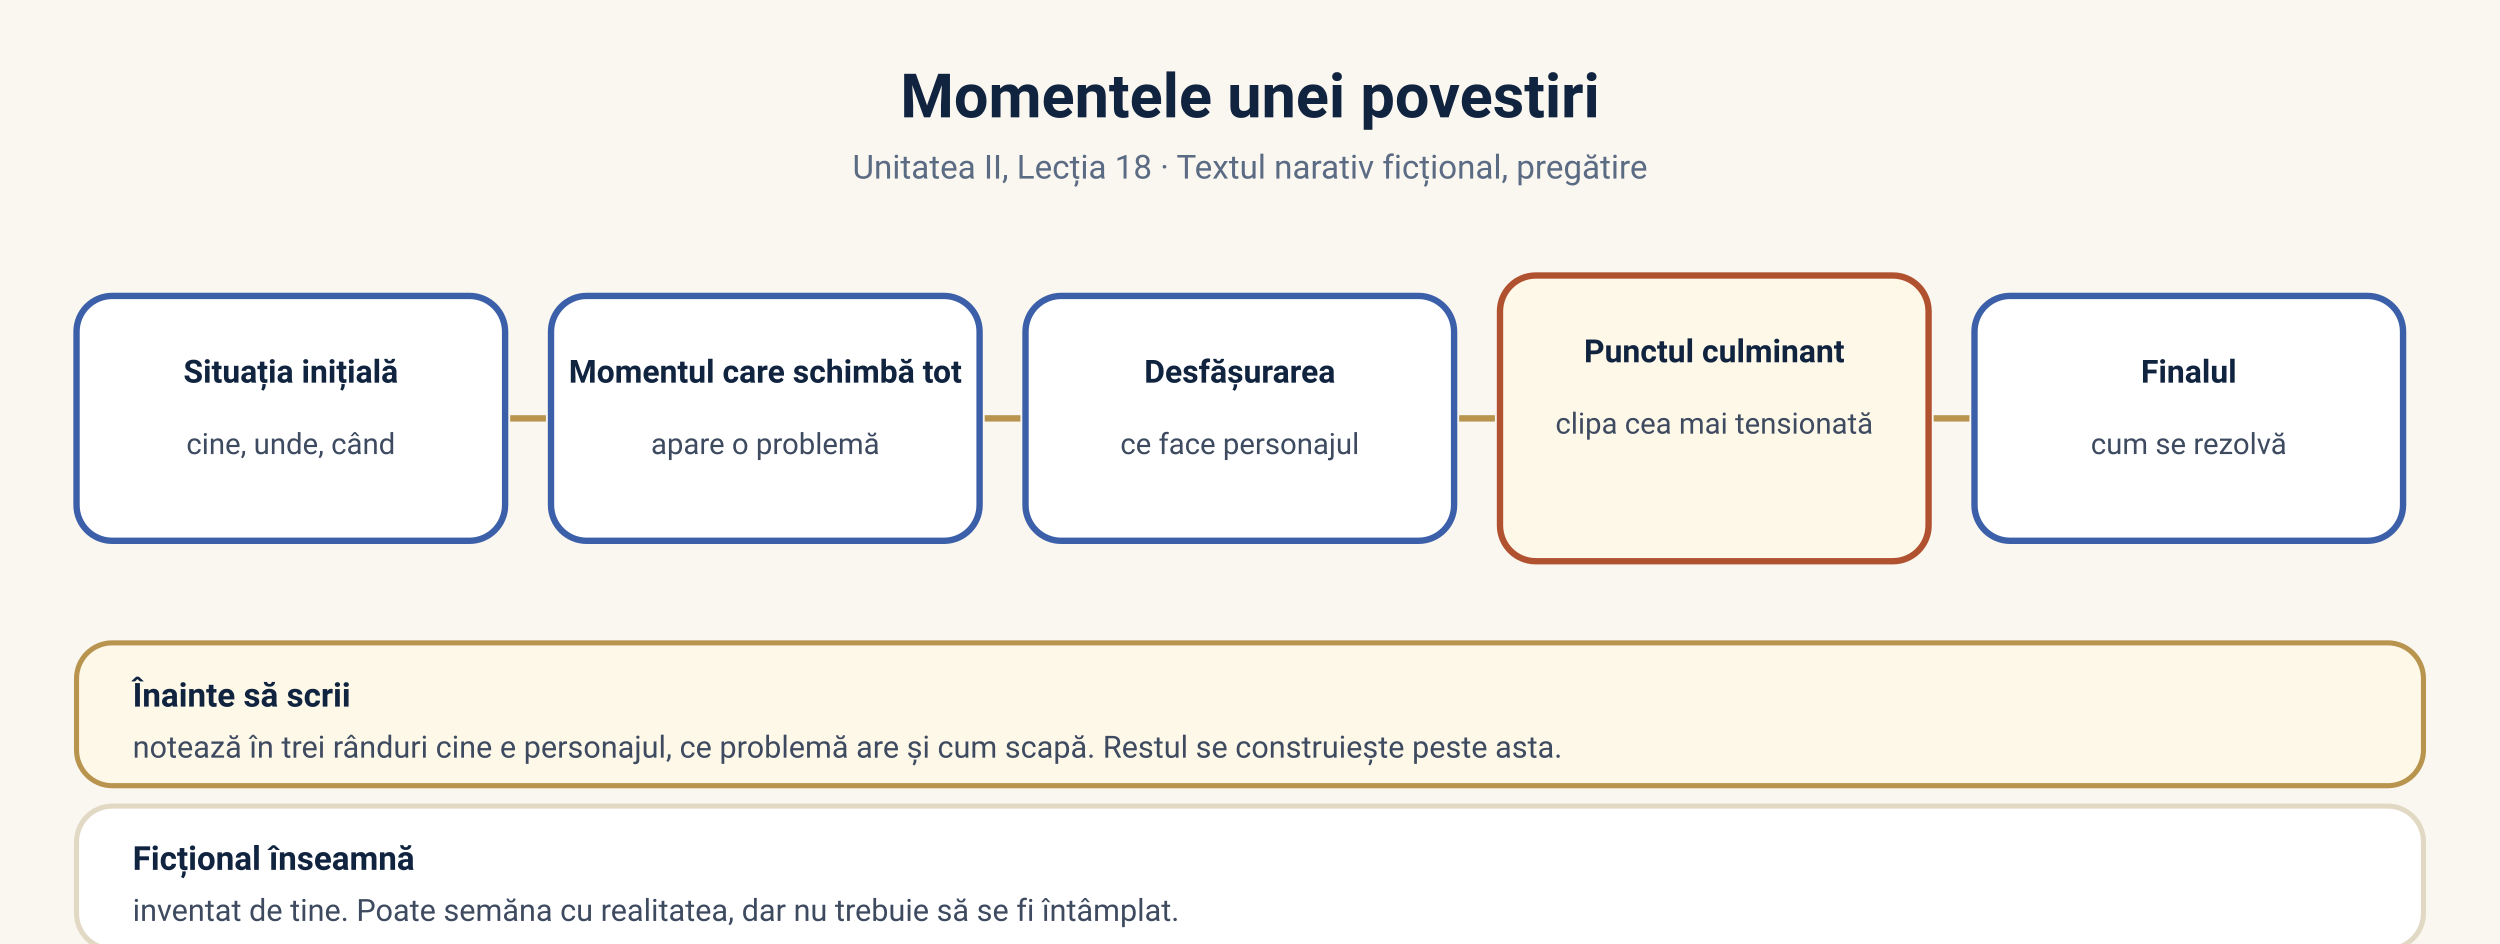
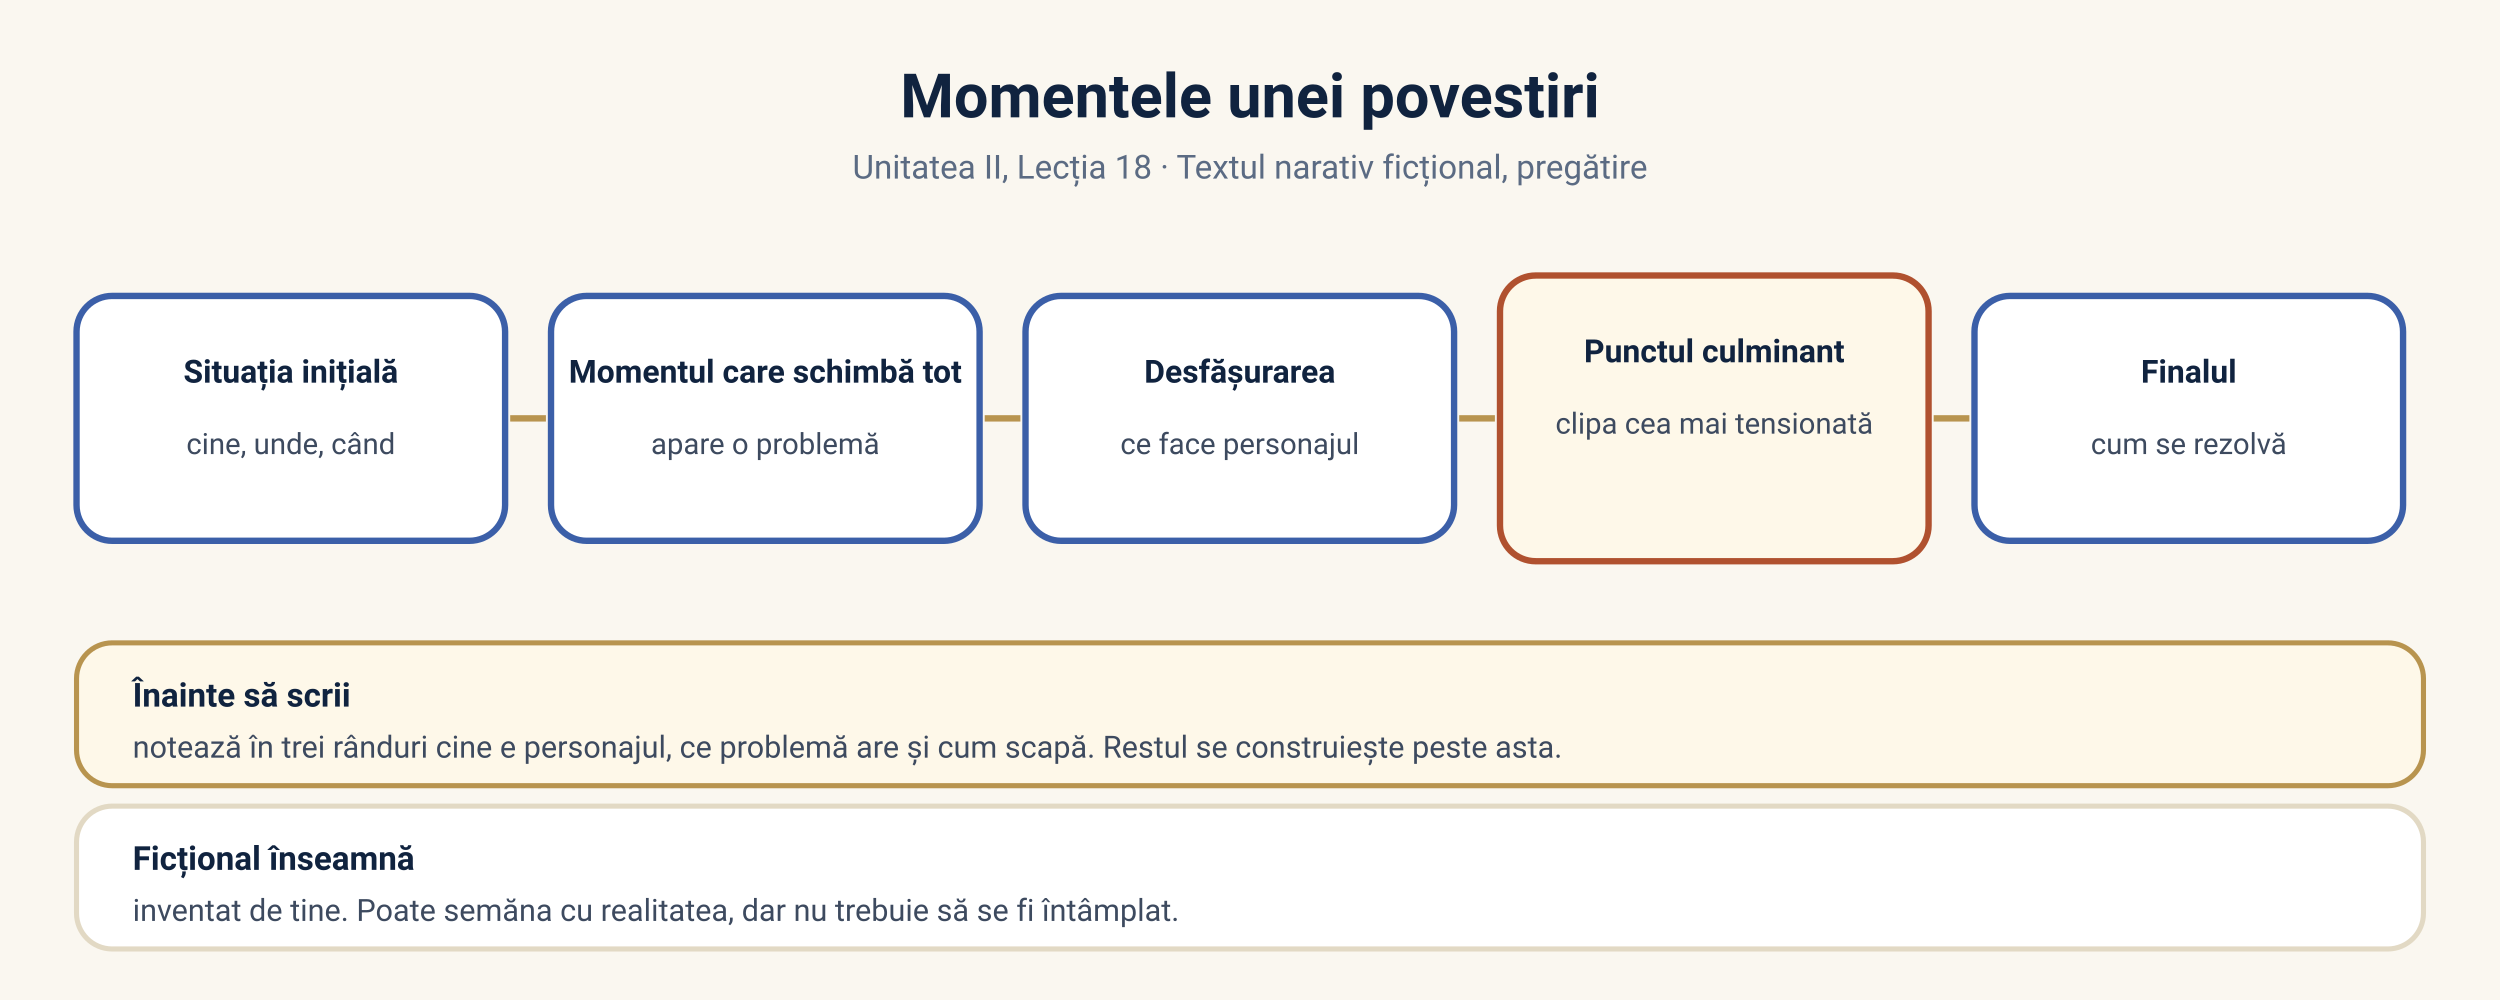
- <svg xmlns="http://www.w3.org/2000/svg" viewBox="0 0 980 370" font-family="'Segoe UI', 'Plus Jakarta Sans', -apple-system, Roboto, sans-serif">
-   <rect width="980" height="370" fill="#faf7f0" />
+ <svg xmlns="http://www.w3.org/2000/svg" viewBox="0 0 980 392" font-family="'Segoe UI', 'Plus Jakarta Sans', -apple-system, Roboto, sans-serif">
+   <rect width="980" height="392" fill="#faf7f0" />
  <text x="490" y="46" text-anchor="middle" font-size="24" font-weight="700" fill="#10233f">Momentele unei povestiri</text>
  <text x="490" y="70" text-anchor="middle" font-size="13" fill="#5b6b83">Unitatea II, Lecția 18 · Textul narativ ficțional, pregătire</text>
  <rect x="30" y="116" width="168" height="96" rx="14" fill="#ffffff" stroke="#3b5fa8" stroke-width="2.5" />
  <text x="114" y="150" text-anchor="middle" font-size="12.5" font-weight="700" fill="#10233f">Situația inițială</text>
  <text x="114" y="178" text-anchor="middle" font-size="11.5" fill="#3d4a5f">cine, unde, când</text>
  <path d="M200 164 L214 164" stroke="#b8944f" stroke-width="2.5" />
  <rect x="216" y="116" width="168" height="96" rx="14" fill="#ffffff" stroke="#3b5fa8" stroke-width="2.5" />
  <text x="300" y="150" text-anchor="middle" font-size="12.5" font-weight="700" fill="#10233f">Momentul care schimbă tot</text>
  <text x="300" y="178" text-anchor="middle" font-size="11.5" fill="#3d4a5f">apare o problemă</text>
  <path d="M386 164 L400 164" stroke="#b8944f" stroke-width="2.5" />
  <rect x="402" y="116" width="168" height="96" rx="14" fill="#ffffff" stroke="#3b5fa8" stroke-width="2.5" />
  <text x="486" y="150" text-anchor="middle" font-size="12.5" font-weight="700" fill="#10233f">Desfășurarea</text>
  <text x="486" y="178" text-anchor="middle" font-size="11.5" fill="#3d4a5f">ce face personajul</text>
  <path d="M572 164 L586 164" stroke="#b8944f" stroke-width="2.5" />
  <rect x="588" y="108" width="168" height="112" rx="14" fill="#fef8e9" stroke="#b0512f" stroke-width="2.5" />
  <text x="672" y="142" text-anchor="middle" font-size="12.5" font-weight="700" fill="#10233f">Punctul culminant</text>
  <text x="672" y="170" text-anchor="middle" font-size="11.5" fill="#3d4a5f">clipa cea mai tensionată</text>
  <path d="M758 164 L772 164" stroke="#b8944f" stroke-width="2.5" />
  <rect x="774" y="116" width="168" height="96" rx="14" fill="#ffffff" stroke="#3b5fa8" stroke-width="2.5" />
  <text x="858" y="150" text-anchor="middle" font-size="12.5" font-weight="700" fill="#10233f">Finalul</text>
  <text x="858" y="178" text-anchor="middle" font-size="11.5" fill="#3d4a5f">cum se rezolvă</text>
  <rect x="30" y="252" width="920" height="56" rx="14" fill="#fef8e9" stroke="#b8944f" stroke-width="2" />
  <text x="52" y="277" font-size="13" font-weight="700" fill="#10233f">Înainte să scrii</text>
  <text x="52" y="297" font-size="12" fill="#3d4a5f">notează în trei rânduri cine e personajul, ce problemă are și cum scapă. Restul se construiește peste asta.</text>
  <rect x="30" y="316" width="920" height="56" rx="14" fill="#ffffff" stroke="#e2d9c4" stroke-width="2" />
  <text x="52" y="341" font-size="13" font-weight="700" fill="#10233f">Ficțional înseamnă</text>
  <text x="52" y="361" font-size="12" fill="#3d4a5f">inventat de tine. Poate semăna cu realitatea, dar nu trebuie să se fi întâmplat.</text>
</svg>
